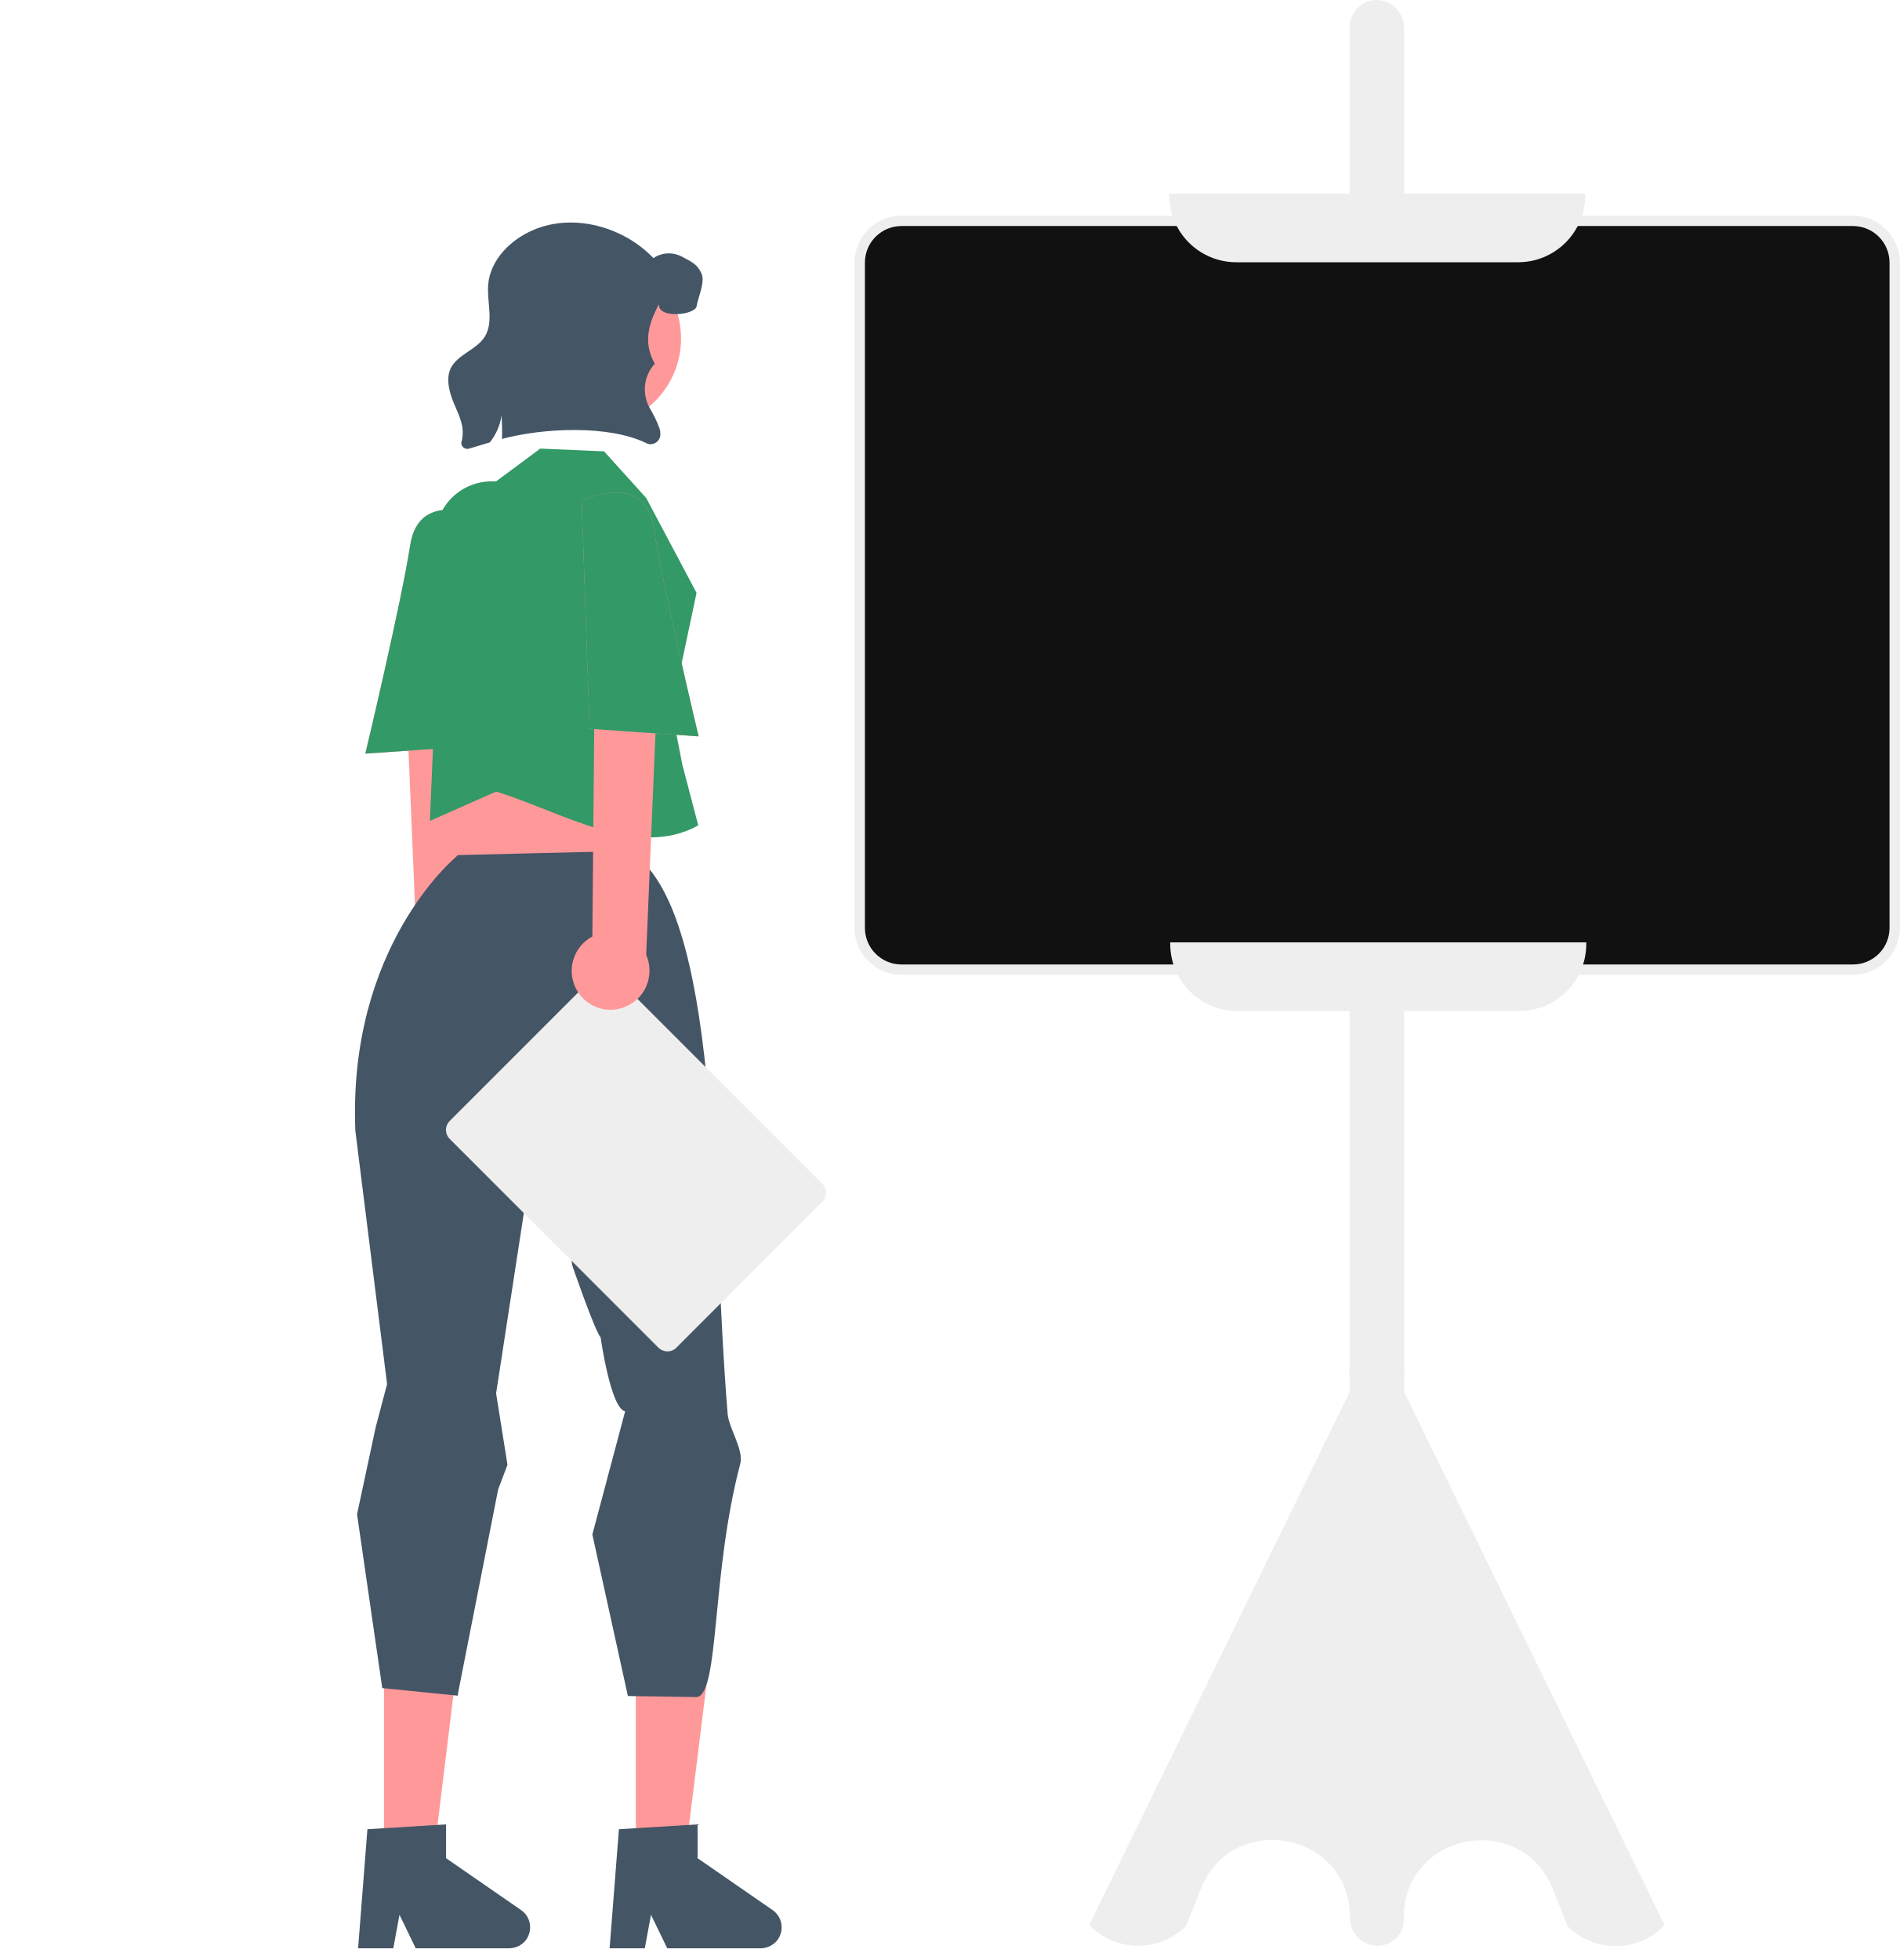
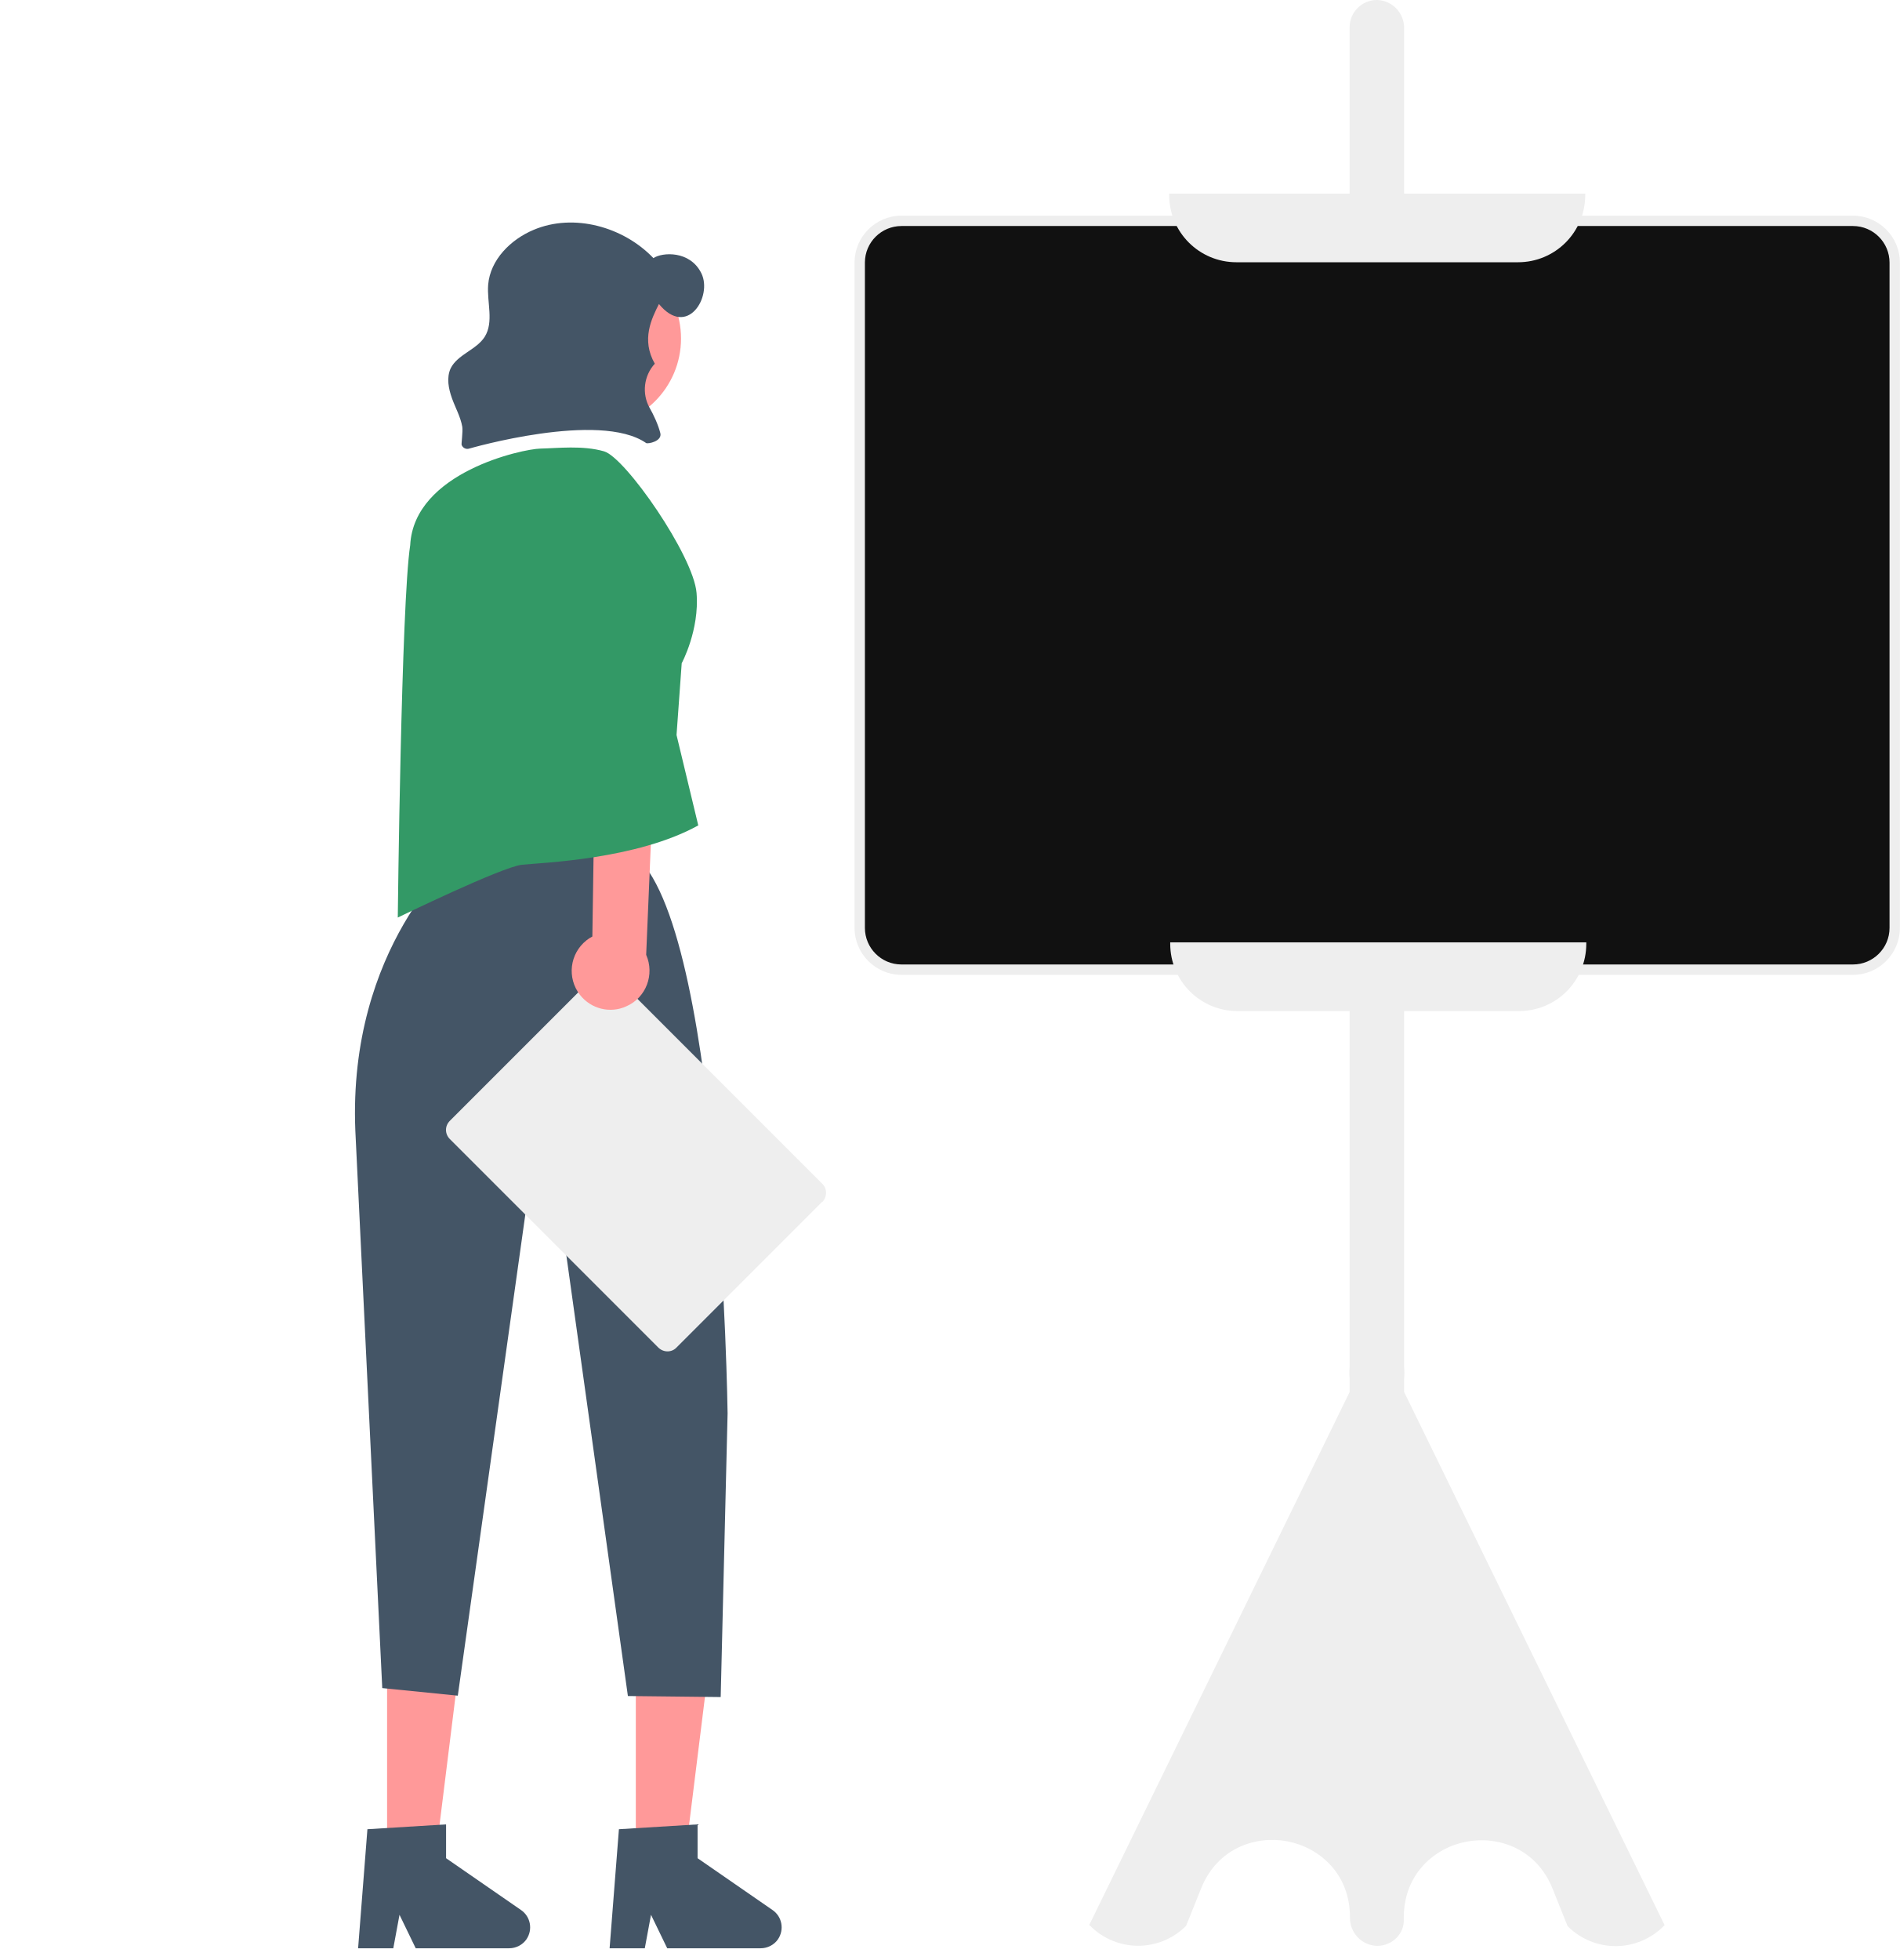
- <svg xmlns="http://www.w3.org/2000/svg" viewBox="0 0 550.7 568">
-   <style>.st0{fill:#f99}.st1{fill:#396}.st2{fill:#eee}.st3{fill:#111}.st5{fill:#456}</style>
-   <path d="M139.8 150.1s-18.3-8.9-20.9 7.9-13 60.4-13 60.4l31.6-2.2 2.3-66.1z" class="st0" />
-   <path d="M140.3 293.3c3.8-4.9 3-11.9-1.9-15.8-.5-.4-1.1-.8-1.7-1.1l-.9-100.8-18.8 8.6 4.1 97.5c-2.5 5.7 0 12.4 5.7 14.9 4.7 2.2 10.3.8 13.5-3.3z" class="st0" />
-   <path d="M139.8 150.1s-18.3-8.9-20.9 7.9-13 60.4-13 60.4l31.6-2.2 2.3-66.1z" class="st1" />
-   <path d="M399.2 563.9h-.2c-4.4-.2-7.8-3.9-7.7-8.3 0-12.8-9.1-20.3-18.2-22-9.1-1.7-20.3 1.9-25 13.8l-4.3 10.7c-7.7 7.7-20.1 7.7-27.8 0l-.3-.3.2-.3 75.3-154.1v-3.8c-.1-1.2-.1-2.3 0-3.5V7.9c0-4.4 3.6-7.9 7.9-7.9h.2c4.4.2 7.8 3.9 7.7 8.3v387.9c.1 1.2.1 2.3 0 3.5v3.7l75.5 154.5-.3.3c-7.7 7.7-20.1 7.7-27.8 0l-.1-.2-4.2-10.5c-4.7-11.9-15.9-15.5-25-13.8-9.1 1.7-18.2 9.2-18.2 22v.3c.3 4.3-3.3 7.9-7.7 7.9z" class="st2" />
-   <path d="M537.1 281H261.3c-6.7 0-12.1-5.4-12.1-12.1V76.1c0-6.7 5.4-12.1 12.1-12.1h275.8c6.7 0 12.1 5.4 12.1 12.1v192.8c0 6.7-5.4 12.1-12.1 12.1z" class="st3" />
-   <path d="M537.1 282.5H261.3c-7.5 0-13.6-6.1-13.6-13.6V76.1c0-7.5 6.1-13.6 13.6-13.6h275.8c7.5 0 13.6 6.1 13.6 13.6v192.8c0 7.5-6.1 13.6-13.6 13.6zm-275.8-217c-5.8 0-10.6 4.7-10.6 10.6v192.8c0 5.8 4.7 10.6 10.6 10.6h275.8c5.8 0 10.6-4.7 10.6-10.6V76.1c0-5.8-4.7-10.6-10.6-10.6H261.3z" class="st2" />
-   <path d="M440 76h-81.6c-10.8 0-19.5-8.7-19.5-19.5v-.4h120.6v.4c0 10.8-8.7 19.5-19.5 19.5zM440.3 293h-81.6c-10.8 0-19.5-8.7-19.5-19.5v-.4h120.6v.4c0 10.8-8.7 19.5-19.5 19.5z" class="st2" />
-   <path d="M184.3 537.2h14.4l6.9-55.6h-21.3z" class="st0" />
-   <path d="m179.4 530.1 22.8-1.4v9.8l21.7 15c2.8 1.9 3.5 5.7 1.6 8.5-1.1 1.6-3 2.6-5 2.6h-27.1l-4.7-9.7-1.8 9.7h-10.2l2.7-34.5z" class="st5" />
-   <path d="m135.3 227.9-1.4 6.7-1.2 24.8 48.2-6.5 3.7-28.7-5.1-8.4zM111.3 537.2h14.5l6.8-55.6h-21.3z" class="st0" />
-   <path d="M103.5 438.9v-.1l5.4-25.2 3.3-12.5-9.2-73.4c-2.2-53.3 28.8-79 29-79.2l.7-.7 49.6-1.2c26.7 16 23.7 103.5 28.6 163 .3 4.2 4.7 10.5 3.7 14.5-8.5 32-6 66.7-12.6 67.7l-20-.3-10.3-46.8 9.5-35.7c-4.2-.8-7.1-21.4-7.1-21.4-1.8-2.2-8.2-20.8-8.2-20.8l-8.5-51.4-13.6 88.4 3.3 20.7-2.7 7.1-11.6 58.9-.1.9-21.9-2.2-7.3-50.3zM106.5 530.1l22.8-1.4v9.8l21.7 15c2.8 1.9 3.5 5.7 1.6 8.5-1.1 1.6-3 2.6-5 2.6h-27.1l-4.7-9.7-1.8 9.7h-10.2l2.7-34.5z" class="st5" />
-   <path d="m175.1 130.8 12.2 13.5 14.6 27.5-7.2 34 3.1 15.9 4.6 17.5c-17.9 9.9-39.1-3.8-58.6-9.8l-19.2 8.5 1-23.3.5-58.8c.1-9.1 7.5-16.4 16.6-16.3h1.1l12.8-9.5 18.5.8z" class="st1" />
-   <circle cx="171.7" cy="98.1" r="25.7" class="st0" />
-   <path d="M201.9 88.8c-.5 2.5-11.3 3.7-10.9-.7-2.1 4.2-5.2 10.3-1.2 17.3-3.2 3.5-3.8 8.7-1.5 12.8 1.1 1.9 2.1 3.8 2.8 5.8.2.5.3 1 .3 1.5.2 1.6-.9 3-2.5 3.2-.5.1-1.1 0-1.6-.3-10.9-5.3-29.9-4.4-41.8-1.2.1-2.3 0-4.6-.1-6.9-.4 2.9-1.6 5.6-3.4 7.9l-6 1.8c-.9.3-1.9-.2-2.2-1.1-.1-.3-.1-.7 0-1 .4-1.4.4-2.8.2-4.2-.5-2.9-2-5.5-3-8.3s-1.6-5.9-.4-8.6c2-4.1 7.5-5.4 9.9-9.2 2.7-4.3.6-10 1-15.1.6-7.2 6.5-13.1 13.2-15.9 11.6-4.9 26-.9 34.7 8.2 2.5-1.7 5.7-1.8 8.3-.4 2.6 1.4 4.4 2.1 5.6 4.8 1.2 2.4-1 7.1-1.4 9.6z" class="st5" />
-   <path d="m190.8 390.5-60.4-60.4c-1.5-1.5-1.5-3.8 0-5.3l42.2-42.2c1.5-1.5 3.8-1.5 5.3 0l60.4 60.4c1.5 1.4 1.5 3.8.1 5.3h-.1l-42.2 42.2c-1.4 1.5-3.8 1.5-5.3 0z" class="st2" />
-   <path d="M168.1 288.3c-3.8-4.9-3-11.9 1.9-15.8.5-.4 1.1-.8 1.7-1.1l.9-100.8 18.8 8.6-4.1 97.5c2.5 5.7 0 12.4-5.7 14.9-4.7 2.2-10.3.8-13.5-3.3z" class="st0" />
-   <path d="M168.6 145.1s18.3-8.9 20.9 7.9 13 60.4 13 60.4l-31.6-2.2-2.3-66.1z" class="st0" />
-   <path d="M168.6 145.1s18.3-8.9 20.9 7.9 13 60.4 13 60.4l-31.6-2.2-2.3-66.1z" class="st1" />
+ <svg xmlns="http://www.w3.org/2000/svg" version="1.1" id="Layer_1" x="0px" y="0px" viewBox="0 0 550.7 568" style="enable-background:new 0 0 550.7 568;" xml:space="preserve">
+   <style type="text/css">
+ 	.st0{fill:#EEEEEE;}
+ 	.st1{fill:#111111;}
+ 	.st2{fill:#FF9999;}
+ 	.st3{fill:#445566;}
+ 	.st4{fill:#339966;}
+ </style>
+   <path class="st0" d="M399.2,563.9H399c-4.4-0.2-7.8-3.9-7.7-8.3c0-12.8-9.1-20.3-18.2-22s-20.3,1.9-25,13.8l-4.3,10.7  c-7.7,7.7-20.1,7.7-27.8,0l-0.3-0.3l0.2-0.3l75.3-154.1v-3.8c-0.1-1.2-0.1-2.3,0-3.5V7.9c0-4.4,3.6-7.9,7.9-7.9h0.2  c4.4,0.2,7.8,3.9,7.7,8.3v387.9c0.1,1.2,0.1,2.3,0,3.5v3.7l75.5,154.5l-0.3,0.3c-7.7,7.7-20.1,7.7-27.8,0l-0.1-0.2l-4.2-10.5  c-4.7-11.9-15.9-15.5-25-13.8s-18.2,9.2-18.2,22v0.3C407.2,560.3,403.6,563.9,399.2,563.9z" />
+   <path class="st1" d="M537.1,281H261.3c-6.7,0-12.1-5.4-12.1-12.1V76.1c0-6.7,5.4-12.1,12.1-12.1h275.8c6.7,0,12.1,5.4,12.1,12.1  v192.8C549.2,275.6,543.8,281,537.1,281z" />
+   <path class="st0" d="M537.1,282.5H261.3c-7.5,0-13.6-6.1-13.6-13.6V76.1c0-7.5,6.1-13.6,13.6-13.6h275.8c7.5,0,13.6,6.1,13.6,13.6  v192.8C550.7,276.4,544.6,282.5,537.1,282.5z M261.3,65.5c-5.8,0-10.6,4.7-10.6,10.6v192.8c0,5.8,4.7,10.6,10.6,10.6h275.8  c5.8,0,10.6-4.7,10.6-10.6V76.1c0-5.8-4.7-10.6-10.6-10.6H261.3z" />
+   <path class="st0" d="M440,76h-81.6c-10.8,0-19.5-8.7-19.5-19.5v-0.4h120.6v0.4C459.5,67.3,450.8,76,440,76z M440.3,293h-81.6  c-10.8,0-19.5-8.7-19.5-19.5v-0.4h120.6v0.4C459.8,284.3,451.1,293,440.3,293z" />
+   <path class="st2" d="M184.3,537.2h14.4l6.9-55.6h-21.3L184.3,537.2z" />
+   <path class="st2" d="M112.2,535.3h14.4l6.9-55.6h-21.3L112.2,535.3z" />
+   <path class="st3" d="M179.4,530.1l22.8-1.4v9.8l21.7,15c2.8,1.9,3.5,5.7,1.6,8.5c-1.1,1.6-3,2.6-5,2.6h-27.1l-4.7-9.7l-1.8,9.7  h-10.2L179.4,530.1L179.4,530.1z" />
+   <path class="st3" d="M103,327.7c-2.2-53.3,29.7-79.9,29.7-79.9l49.6-1.2c26.7,16,28.6,163,28.6,163l-2,82.2l-26.9-0.3l-24.6-176.1  l-24.7,176l-21.9-2.2L103,327.7z M106.5,530.1l22.8-1.4v9.8l21.7,15c2.8,1.9,3.5,5.7,1.6,8.5c-1.1,1.6-3,2.6-5,2.6h-27.1l-4.7-9.7  l-1.8,9.7h-10.2L106.5,530.1L106.5,530.1z" />
+   <circle class="st2" cx="171.7" cy="98.1" r="25.7" />
+   <path class="st3" d="M191,88.1c-2.1,4.2-5.2,10.3-1.2,17.3c-3.2,3.5-3.8,8.7-1.5,12.8c1.1,1.9,2.5,4.9,3.1,7.3s-3.6,3.2-4.1,2.9  C173.8,119,136,130,136,130c-0.9,0.3-1.9-0.2-2.2-1.1c-0.1-0.3,0.4-3.8,0.2-5.2c-0.5-2.9-2-5.5-3-8.3s-1.6-5.9-0.4-8.6  c2-4.1,7.5-5.4,9.9-9.2c2.7-4.3,0.6-10,1-15.1c0.6-7.2,6.5-13.1,13.2-15.9c11.6-4.9,26-0.9,34.7,8.2c2.5-1.7,10.6-2.3,13.9,4.4  S199.2,98.1,191,88.1z" />
+   <path class="st0" d="M190.8,390.5l-60.4-60.4c-1.5-1.5-1.5-3.8,0-5.3l42.2-42.2c1.5-1.5,3.8-1.5,5.3,0l60.4,60.4  c1.5,1.4,1.5,3.8,0.1,5.3h-0.1l-42.2,42.2C194.7,392,192.3,392,190.8,390.5L190.8,390.5z" />
+   <path class="st2" d="M168.1,288.3c-3.8-4.9-3-11.9,1.9-15.8c0.5-0.4,1.1-0.8,1.7-1.1l0.9-60l17.4,1.2l-2.7,64.1  c2.5,5.7,0,12.4-5.7,14.9C176.9,293.8,171.3,292.4,168.1,288.3L168.1,288.3z" />
+   <path class="st4" d="M196.1,213l1.5-20.8c0,0,5.2-9.6,4.3-20.4s-20.6-39.2-26.8-41s-13.5-0.9-18.5-0.8s-36.6,6.8-37.7,28  c-2.6,16.8-3.6,107.9-3.6,107.9s30.2-14.7,36-15.3c5.8-0.6,33.2-1.5,51.1-11.4L196.1,213z" />
</svg>
